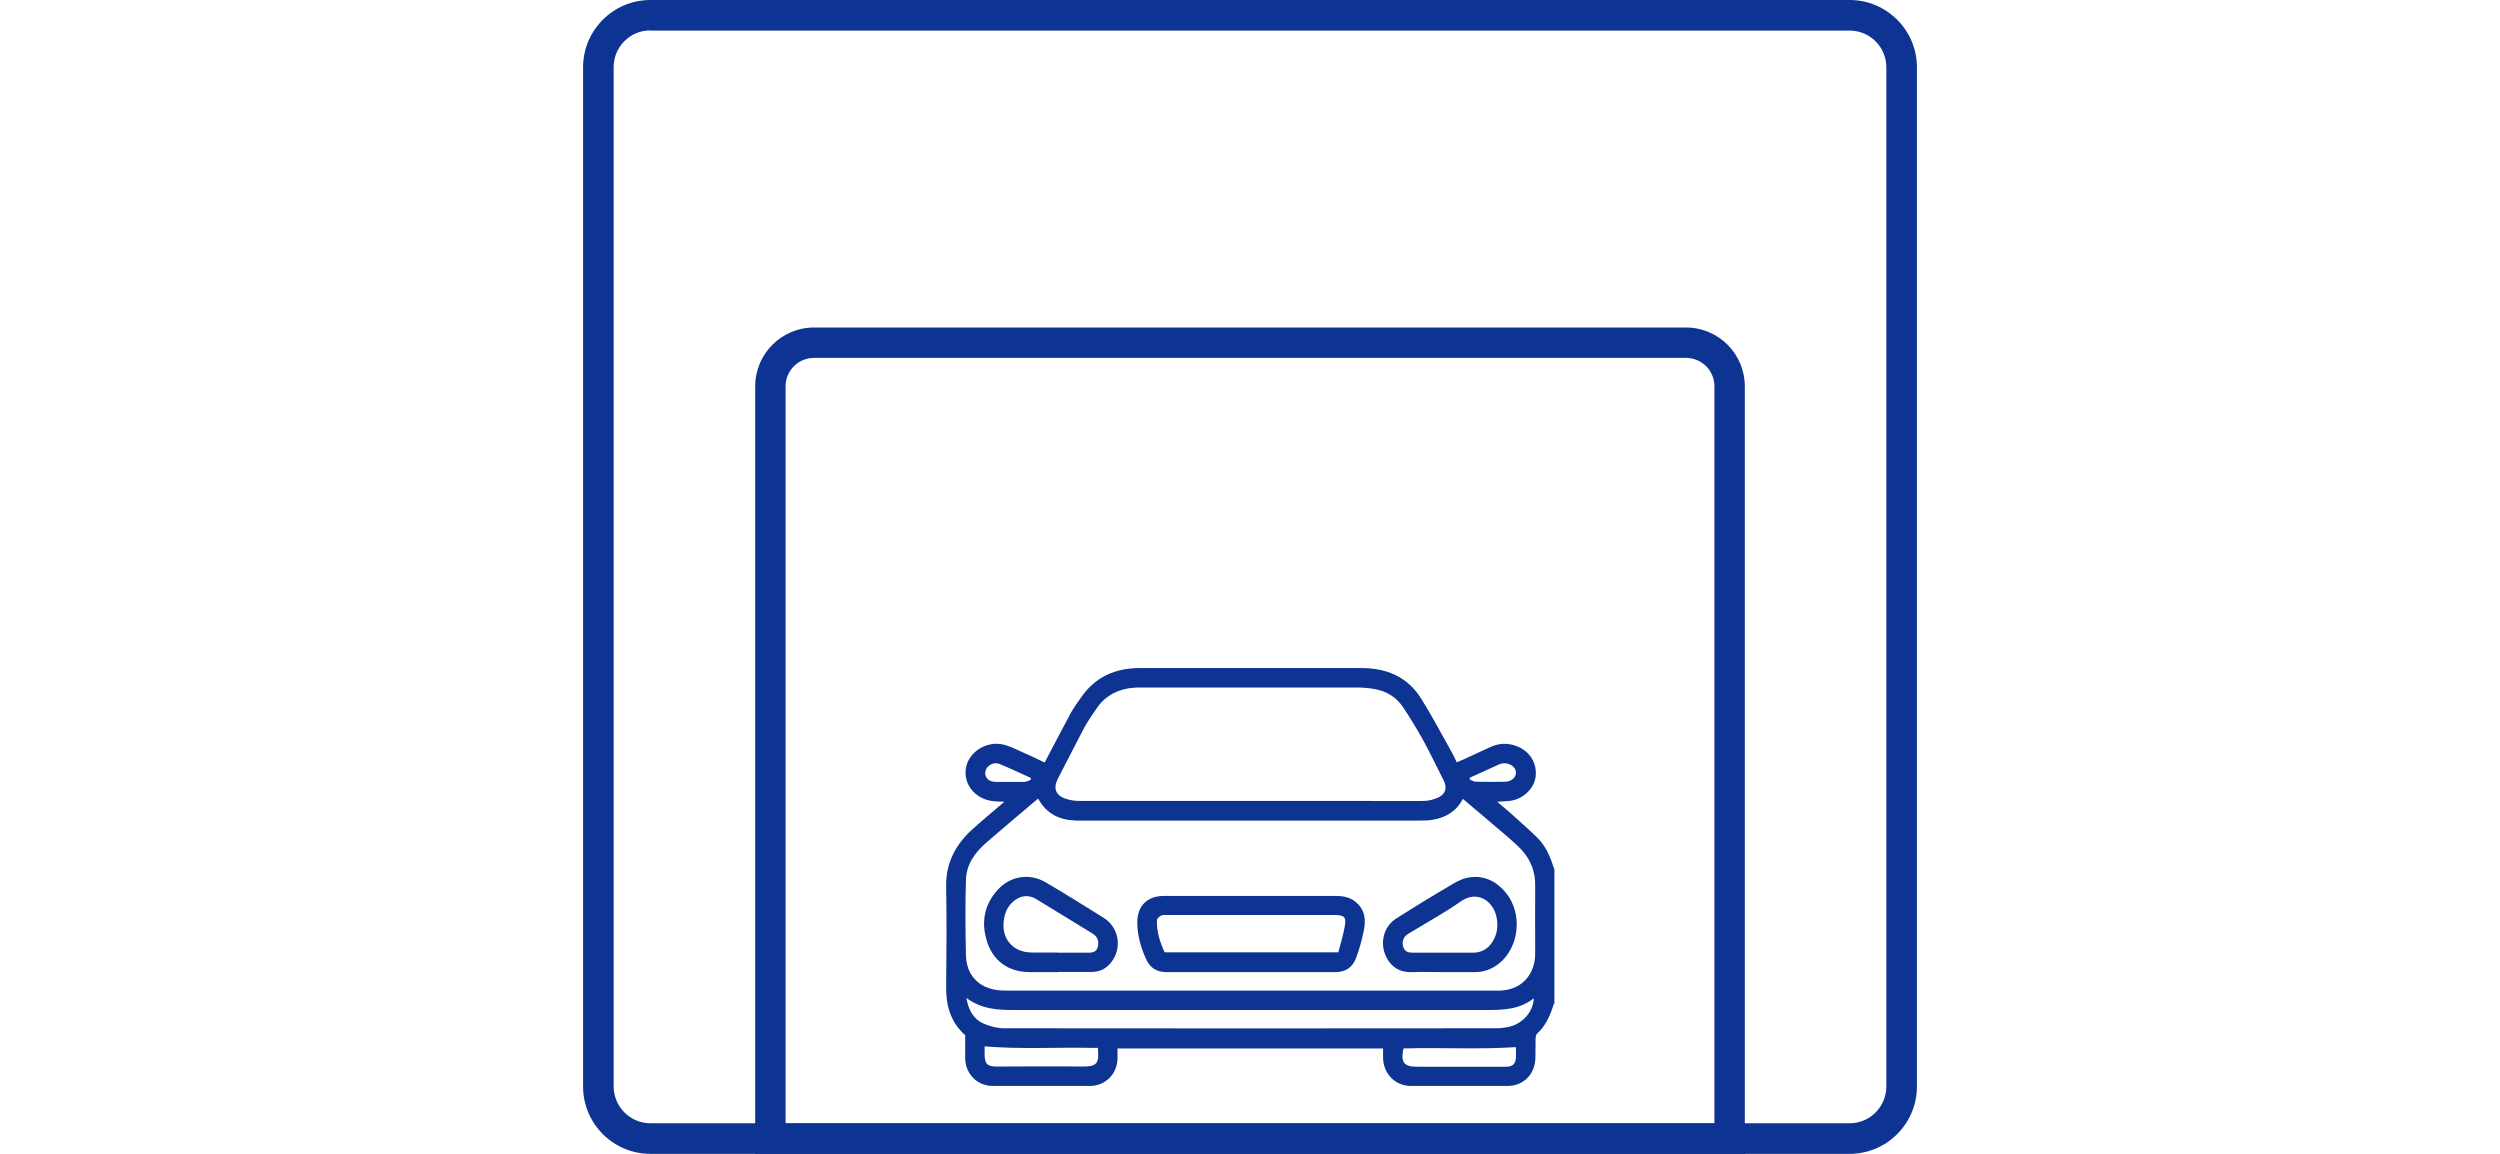
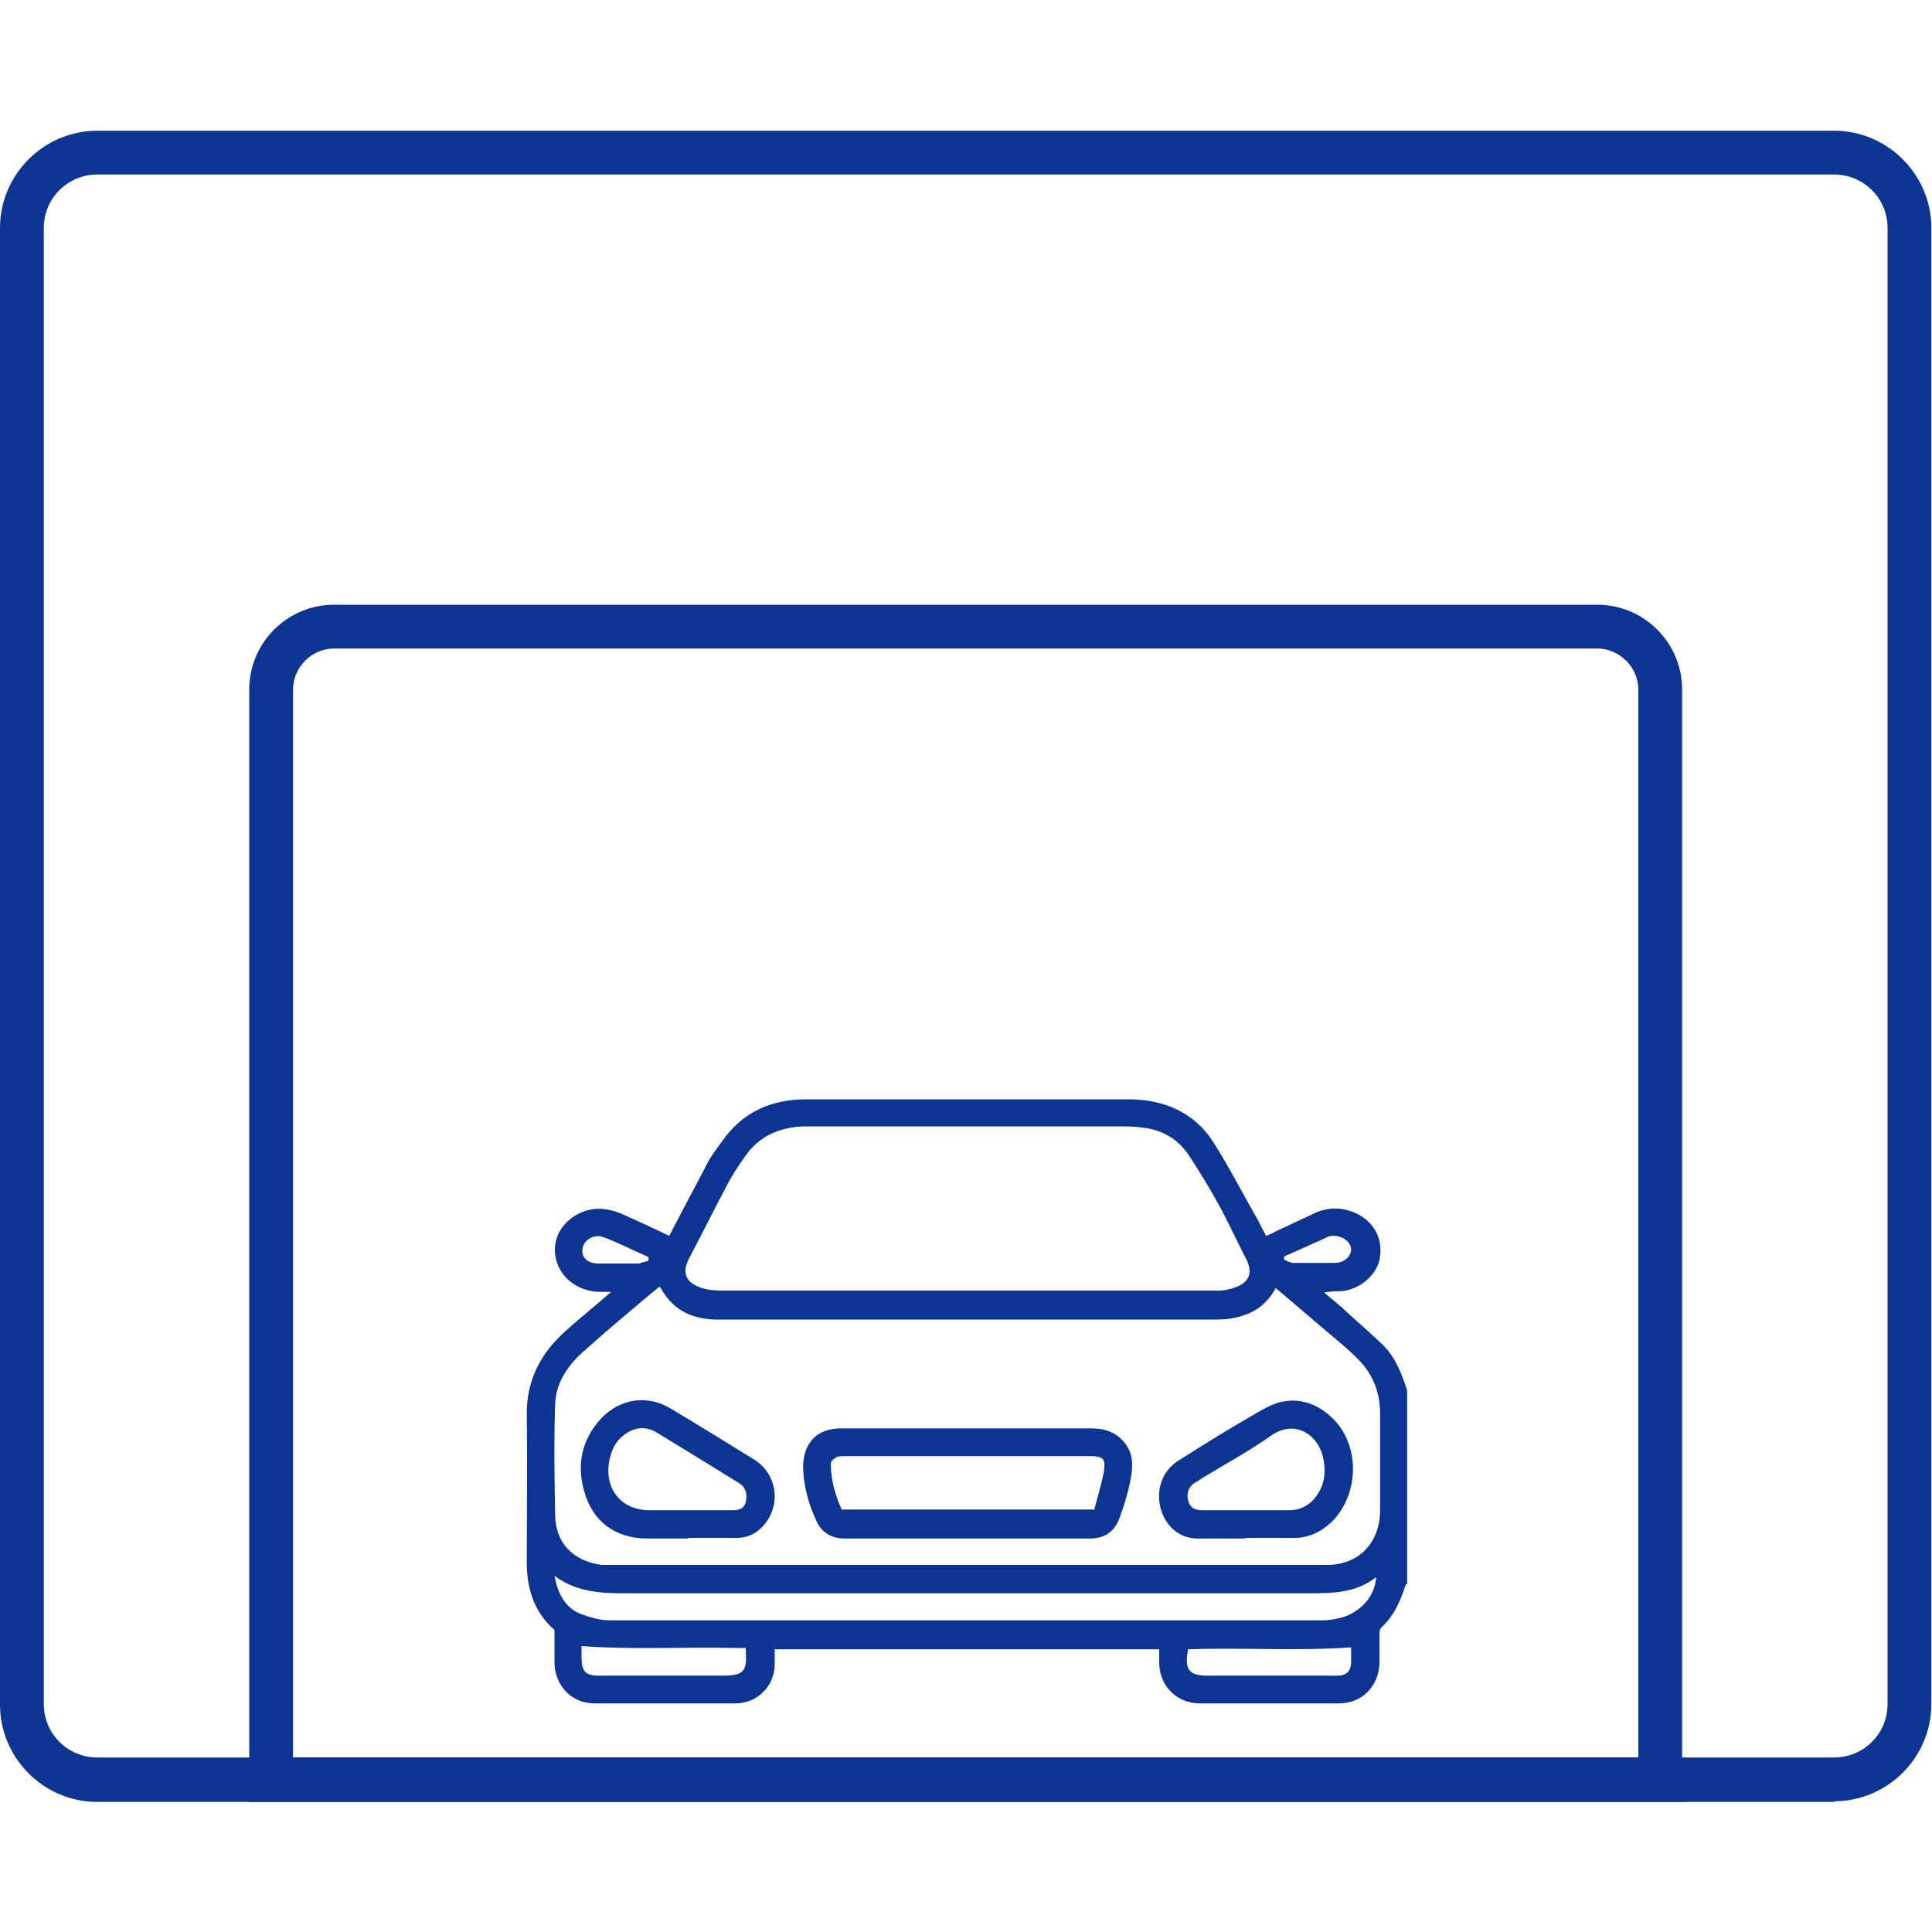
- <svg xmlns="http://www.w3.org/2000/svg" id="Capa_1" data-name="Capa 1" viewBox="0 0 130 60">
+ <svg xmlns="http://www.w3.org/2000/svg" id="Capa_1" version="1.1" viewBox="0 0 30 30">
  <defs>
    <style>
-       .cls-1 {
+       .st0 {
        fill: #0d3393;
-         stroke-width: 0px;
      }
    </style>
  </defs>
-   <path class="cls-1" d="M96.18,60h-62.36c-1.93,0-3.5-1.57-3.5-3.5V3.5c0-1.93,1.57-3.5,3.5-3.5h62.36c1.93,0,3.5,1.57,3.5,3.5v53c0,1.93-1.57,3.5-3.5,3.5ZM33.82,1.58c-1.06,0-1.91.86-1.91,1.91v53c0,1.06.86,1.92,1.91,1.92h62.36c1.06,0,1.91-.86,1.91-1.92V3.5c0-1.06-.86-1.91-1.91-1.91h-62.36Z" />
-   <path class="cls-1" d="M90.73,60h-51.46V20.09c0-1.69,1.37-3.06,3.06-3.06h45.34c1.69,0,3.06,1.37,3.06,3.06v39.91ZM40.85,58.42h48.3V20.09c0-.82-.66-1.48-1.48-1.48h-45.34c-.82,0-1.48.66-1.48,1.48v38.33Z" />
+   <path class="st0" d="M28.49,27.98H1.51c-.83,0-1.51-.68-1.51-1.51V3.54c0-.83.68-1.51,1.51-1.51h26.97c.83,0,1.51.68,1.51,1.51v22.92c0,.83-.68,1.51-1.51,1.51ZM1.51,2.71c-.46,0-.83.37-.83.83v22.92c0,.46.37.83.83.83h26.97c.46,0,.83-.37.83-.83V3.54c0-.46-.37-.83-.83-.83H1.51Z" />
+   <path class="st0" d="M26.13,27.98H3.87V10.71c0-.73.59-1.32,1.32-1.32h19.61c.73,0,1.32.59,1.32,1.32v17.26ZM4.55,27.29h20.89V10.71c0-.35-.29-.64-.64-.64H5.19c-.35,0-.64.29-.64.64,0,0,0,16.58,0,16.58Z" />
  <g>
-     <path class="cls-1" d="M80.8,52.2c-.18.58-.41,1.13-.88,1.56-.06.06-.07.19-.07.29-.01.34,0,.68-.01,1.02-.05.83-.64,1.4-1.46,1.4-1.67,0-3.33,0-5,0-.82,0-1.43-.61-1.46-1.44,0-.16,0-.33,0-.51h-13.81c0,.18,0,.36,0,.54-.02.79-.63,1.4-1.42,1.41-1.69,0-3.37,0-5.06,0-.81,0-1.42-.62-1.44-1.43,0-.4,0-.8,0-1.21-.78-.69-1.01-1.58-.99-2.58.02-1.71.03-3.41,0-5.12-.03-1.25.49-2.22,1.39-3.03.52-.47,1.06-.91,1.64-1.41-.2,0-.34-.01-.47-.02-.96-.05-1.65-.8-1.54-1.67.1-.86,1.05-1.5,1.96-1.28.34.08.67.25,1,.4.38.16.74.34,1.14.53.06-.11.11-.21.16-.3.4-.76.8-1.53,1.21-2.29.15-.27.33-.52.51-.77.73-1.08,1.78-1.55,3.05-1.55,3.86,0,7.71,0,11.57,0,1.28,0,2.37.46,3.07,1.57.56.89,1.05,1.83,1.57,2.75.1.18.19.36.29.58.11-.05.21-.08.31-.13.48-.22.95-.44,1.43-.66.45-.21.91-.23,1.38-.05.69.27,1.07.89.98,1.6-.08.63-.69,1.19-1.38,1.25-.18.02-.36.02-.62.04.32.27.59.49.84.72.43.39.88.78,1.29,1.19.44.45.66,1.03.85,1.62v6.97ZM53.99,41.52c-.14.12-.25.21-.37.31-.77.65-1.54,1.3-2.3,1.96-.61.52-1.07,1.15-1.09,1.96-.04,1.3-.03,2.61,0,3.92.02,1.03.65,1.69,1.66,1.82.17.02.35.02.52.02,8.41,0,16.82,0,25.23,0,.13,0,.27,0,.4,0,.93-.05,1.57-.6,1.75-1.49.04-.2.04-.41.04-.61,0-1.12-.01-2.24,0-3.36.01-.72-.23-1.33-.7-1.85-.27-.29-.58-.55-.88-.81-.71-.61-1.44-1.22-2.18-1.85-.34.65-.89.98-1.58,1.09-.23.04-.47.04-.71.04-5.83,0-11.66,0-17.49,0-.11,0-.23,0-.34,0-.84-.03-1.52-.33-1.96-1.13ZM65.04,41.65c2.06,0,4.11,0,6.17,0,.94,0,1.87.01,2.81,0,.27,0,.55-.08.79-.19.38-.19.45-.52.25-.9-.35-.68-.68-1.38-1.05-2.06-.32-.58-.67-1.15-1.04-1.71-.35-.53-.86-.85-1.49-.96-.29-.05-.59-.08-.89-.08-3.62,0-7.24,0-10.85,0-.2,0-.39,0-.59,0-.89.03-1.64.35-2.15,1.12-.22.32-.44.64-.63.99-.46.87-.9,1.75-1.36,2.63-.25.48-.13.86.39,1.04.25.09.52.12.78.12,2.95,0,5.9,0,8.85,0ZM79.76,51.91c-.75.59-1.6.61-2.47.61-8.18,0-16.37,0-24.55,0-.86,0-1.71-.04-2.49-.63.11.63.37,1.1.88,1.33.34.15.73.25,1.09.25,8.53.01,17.07.01,25.6,0,.19,0,.39-.03.58-.06.61-.11,1.31-.64,1.36-1.51ZM57.09,54.49c-.11,0-.2,0-.29,0-1.86-.04-3.73.08-5.6-.08,0,.12,0,.26,0,.39,0,.53.13.66.65.66,1.47,0,2.94-.02,4.41,0,.84.01.89-.2.83-.98ZM72.98,54.51c-.15.74.02.96.72.96.88,0,1.77,0,2.65,0,.66,0,1.32,0,1.97,0,.35,0,.5-.16.51-.51,0-.18,0-.37,0-.51-1.97.13-3.92.01-5.86.07ZM53.6,40.56s0-.07,0-.11c-.54-.24-1.07-.5-1.62-.72-.25-.1-.5-.01-.66.2-.08.1-.11.3-.07.41.09.25.32.32.57.32.48,0,.96,0,1.44,0,.11,0,.22-.07.33-.1ZM76.43,40.44s0,.07,0,.1c.11.04.21.11.32.11.5.01,1.01.01,1.51,0,.33,0,.58-.23.57-.48,0-.26-.29-.49-.62-.48-.08,0-.17.02-.24.05-.51.23-1.02.47-1.54.7Z" />
-     <path class="cls-1" d="M65.04,46.59c1.49,0,2.98,0,4.47,0,.51,0,.95.16,1.25.6.25.37.24.79.16,1.19-.1.49-.23.98-.41,1.45-.18.47-.54.72-1.07.72-2.93,0-5.86,0-8.79,0-.51,0-.85-.23-1.05-.67-.27-.59-.45-1.21-.46-1.87-.02-.87.49-1.42,1.37-1.42,1.51,0,3.02,0,4.53,0ZM69.59,49.53c.12-.46.26-.91.34-1.37.08-.48-.02-.57-.53-.58-.02,0-.04,0-.06,0-2.87,0-5.73,0-8.6,0-.12,0-.26-.02-.36.03-.09.04-.22.16-.22.24-.02.59.16,1.15.4,1.67h9.03Z" />
-     <path class="cls-1" d="M55.03,50.55c-.49,0-.99,0-1.48,0-1.14,0-1.96-.61-2.26-1.71-.27-.96-.08-1.84.6-2.58.66-.72,1.66-.87,2.5-.37,1.02.6,2.02,1.22,3.02,1.85.78.5.95,1.56.38,2.29-.25.33-.59.51-1.01.51-.59,0-1.17,0-1.76,0h0ZM55.01,49.54c.54,0,1.09,0,1.63,0,.32,0,.46-.16.47-.48,0-.23-.1-.39-.29-.51-.98-.6-1.95-1.2-2.94-1.8-.4-.24-.81-.19-1.17.11-.29.24-.44.56-.5.92-.18.99.44,1.75,1.44,1.75.45,0,.9,0,1.35,0Z" />
-     <path class="cls-1" d="M75,50.55c-.52,0-1.05-.02-1.57,0-.84.04-1.28-.51-1.44-1.02-.21-.69.03-1.4.63-1.78.9-.57,1.81-1.13,2.73-1.67.27-.16.55-.33.85-.41.77-.2,1.44.04,1.98.61.94.98.91,2.67-.03,3.64-.41.41-.9.64-1.49.63-.55,0-1.11,0-1.66,0ZM75.05,49.54c.51,0,1.03,0,1.54,0,.45,0,.79-.2,1.02-.57.27-.42.31-.89.19-1.36-.18-.74-.97-1.35-1.85-.73-.81.57-1.69,1.05-2.54,1.57-.1.06-.2.11-.28.18-.18.15-.24.41-.15.64.08.21.25.27.46.27.53,0,1.07,0,1.6,0Z" />
+     <path class="st0" d="M21.83,24.6c-.08.25-.18.49-.38.67-.03.03-.03.08-.03.13,0,.15,0,.29,0,.44-.02.36-.28.61-.63.61h-2.16c-.35,0-.62-.26-.63-.62v-.22h-5.97v.23c0,.34-.27.61-.61.61h-2.19c-.35,0-.61-.27-.62-.62v-.52c-.34-.3-.44-.68-.43-1.12,0-.74.01-1.47,0-2.21-.01-.54.21-.96.6-1.31.22-.2.46-.39.71-.61-.09,0-.15,0-.2,0-.42-.02-.71-.35-.67-.72.04-.37.45-.65.85-.55.15.03.29.11.43.17.16.07.32.15.49.23.03-.05.05-.09.07-.13.17-.33.35-.66.52-.99.06-.12.14-.22.22-.33.32-.47.77-.67,1.32-.67h5c.55,0,1.03.2,1.33.68.24.38.45.79.68,1.19.04.08.08.16.13.25.05-.02.09-.03.13-.06.21-.1.41-.19.62-.29.19-.09.39-.1.6-.02.3.12.46.38.42.69-.03.27-.3.51-.6.54-.08,0-.16,0-.27.02.14.12.26.21.36.31.19.17.38.34.56.51.19.19.29.45.37.7v3.01h-.01ZM10.24,19.98c-.06.05-.11.09-.16.13-.33.28-.67.56-.99.85-.26.22-.46.5-.47.85-.02.56-.01,1.13,0,1.7,0,.45.28.73.72.79.07,0,.15,0,.22,0h11.09c.4-.02.68-.26.76-.64.02-.09.02-.18.02-.26,0-.48,0-.97,0-1.45,0-.31-.1-.58-.3-.8-.12-.13-.25-.24-.38-.35-.31-.26-.62-.53-.94-.8-.15.28-.38.42-.68.47-.1.02-.2.02-.31.02h-7.71c-.36-.01-.66-.14-.85-.49h0ZM15.02,20.04h2.67c.41,0,.81,0,1.22,0,.12,0,.24-.03.34-.08.16-.08.19-.22.11-.39-.15-.29-.29-.6-.45-.89-.14-.25-.29-.5-.45-.74-.15-.23-.37-.37-.64-.42-.13-.02-.26-.03-.38-.03h-4.95c-.38.01-.71.15-.93.48-.1.14-.19.28-.27.43-.2.38-.39.76-.59,1.14-.11.21-.06.37.17.45.11.04.22.05.34.05h3.83ZM21.38,24.48c-.32.26-.69.26-1.07.26h-10.62c-.37,0-.74-.02-1.08-.27.05.27.16.48.38.58.15.06.32.11.47.11,3.69,0,7.38,0,11.07,0,.08,0,.17-.01.25-.03.26-.05.57-.28.59-.65h0ZM11.58,25.59h-.13c-.8-.02-1.61.03-2.42-.03v.17c0,.23.06.29.28.29.64,0,1.27,0,1.91,0,.36,0,.38-.09.36-.42h0ZM18.45,25.6c-.06.32,0,.42.31.42h2c.15,0,.22-.07.22-.22v-.22c-.85.06-1.7,0-2.53.03h0ZM10.07,19.57v-.05c-.23-.1-.46-.22-.7-.31-.11-.04-.22,0-.29.09-.03.04-.05.13-.03.18.04.11.14.14.25.14h.62s.1-.03.14-.04h0ZM19.94,19.52v.04s.09.05.14.05c.22,0,.44,0,.65,0,.14,0,.25-.1.25-.21,0-.11-.13-.21-.27-.21-.03,0-.07,0-.1.02-.22.1-.44.2-.67.3Z" />
+     <path class="st0" d="M15.02,22.18h1.93c.22,0,.41.07.54.26.11.16.1.34.07.51-.04.21-.1.42-.18.63s-.23.31-.46.31h-3.8c-.22,0-.37-.1-.45-.29-.12-.26-.19-.52-.2-.81,0-.38.21-.61.59-.61.65,0,1.31,0,1.96,0ZM16.99,23.45c.05-.2.11-.39.15-.59.03-.21,0-.25-.23-.25h-3.75c-.05,0-.11,0-.16.01-.04.02-.1.07-.1.1,0,.26.07.5.17.72h3.91Z" />
+     <path class="st0" d="M10.69,23.89h-.64c-.49,0-.85-.26-.98-.74-.12-.42-.03-.8.26-1.12.29-.31.72-.38,1.08-.16.44.26.87.53,1.31.8.34.22.41.67.16.99-.11.14-.26.22-.44.22h-.76,0ZM10.68,23.45h.71c.14,0,.2-.07.2-.21,0-.1-.04-.17-.13-.22-.42-.26-.84-.52-1.27-.78-.17-.1-.35-.08-.51.05-.13.1-.19.24-.22.4-.08.43.19.76.62.76h.59Z" />
+     <path class="st0" d="M19.33,23.89c-.22,0-.45,0-.68,0-.36.02-.55-.22-.62-.44-.09-.3.01-.61.27-.77.39-.25.78-.49,1.18-.72.12-.07.24-.14.37-.18.33-.09.62.02.86.26.41.42.39,1.15-.01,1.57-.18.18-.39.28-.64.27-.24,0-.48,0-.72,0ZM19.35,23.45h.67c.19,0,.34-.09.44-.25.12-.18.13-.38.08-.59-.08-.32-.42-.58-.8-.32-.35.25-.73.45-1.1.68-.04.03-.09.05-.12.08-.08.06-.1.18-.06.28.03.09.11.12.2.12h.7Z" />
  </g>
</svg>
